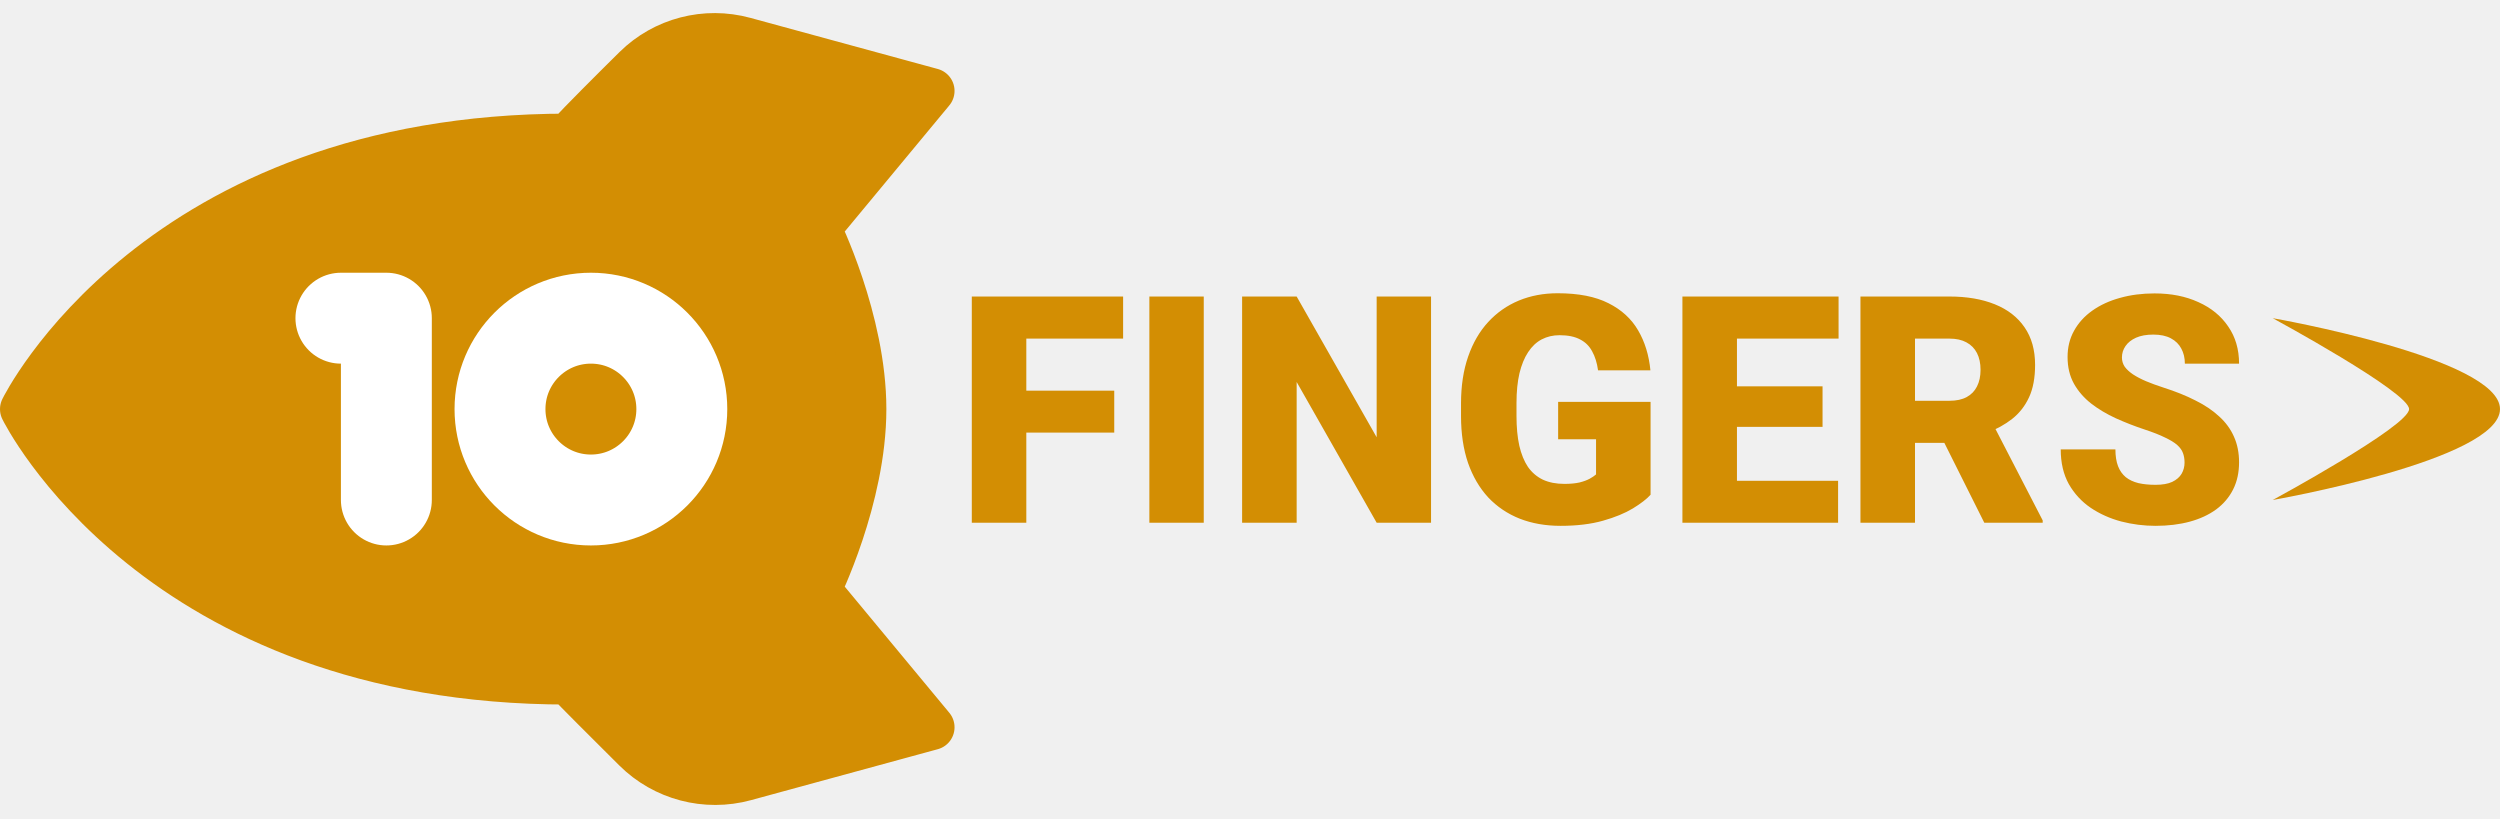
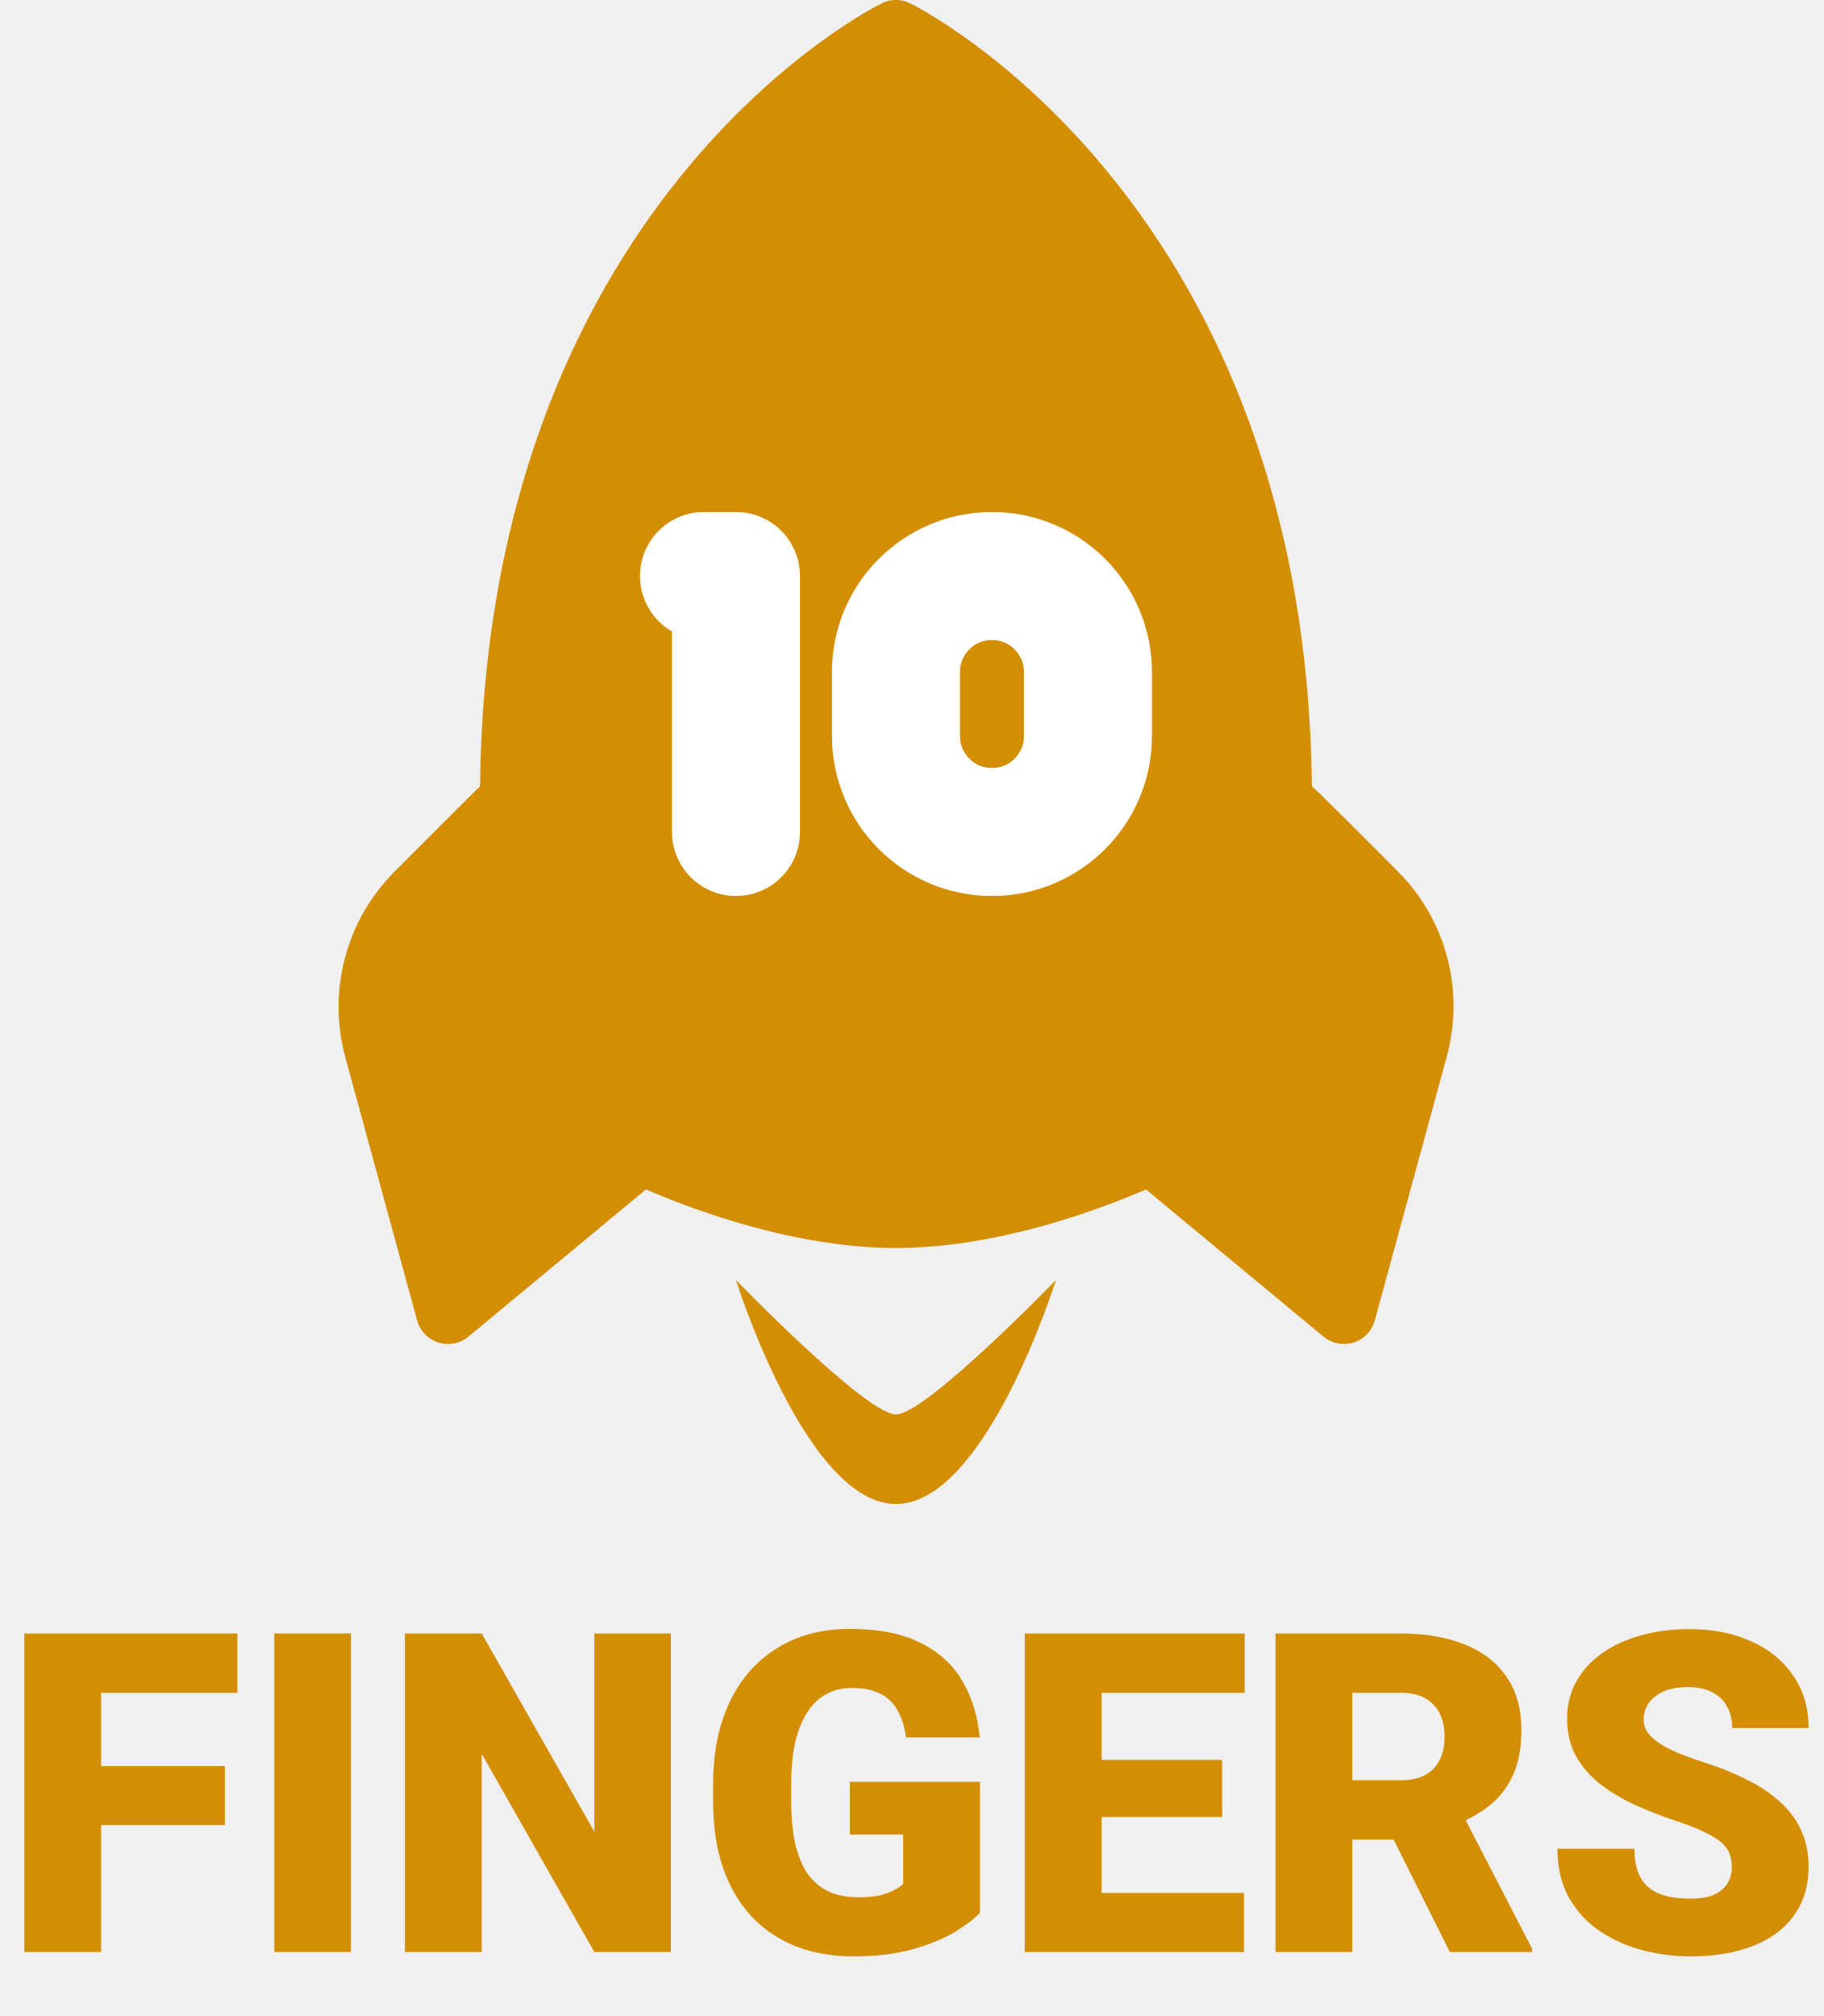
- <svg xmlns="http://www.w3.org/2000/svg" width="110" height="36" viewBox="0 0 110 36" fill="none">
-   <circle cx="25" cy="23" r="1" fill="white" />
-   <circle cx="25" cy="20" r="1" fill="white" />
-   <circle cx="25" cy="17" r="1" fill="white" />
-   <path d="M41 32L36 25.969C36 25.969 38 21.923 38 18C38 14.077 36 10.031 36 10.031L41 4L32.757 1.752C31.049 1.286 29.22 1.757 27.961 3.002C26.86 4.09 25.606 5.345 25 6C6.868 6 1 18.001 1 18.001C1 18.001 6.868 30 25 30C25.322 30.348 26.718 31.742 27.953 32.97C29.218 34.228 31.06 34.711 32.781 34.242L41 32Z" fill="#D38E03" stroke="#D38E03" stroke-width="2" stroke-linejoin="round" />
-   <path d="M30 18C30 20.209 28.209 22 26 22C23.791 22 22 20.209 22 18C22 15.791 23.791 14 26 14C28.209 14 30 15.791 30 18Z" stroke="white" stroke-width="4" />
-   <path d="M17 22V14H15" stroke="white" stroke-width="4" stroke-linecap="round" stroke-linejoin="round" />
-   <path d="M110 18C110 20.25 100 22 100 22C100 22 106 18.75 106 18C106 17.25 100 14 100 14C100 14 110 15.75 110 18Z" fill="#D38E03" />
-   <path d="M45.158 13.047V23H42.759V13.047H45.158ZM49.027 17.189V19.035H44.475V17.189H49.027ZM49.417 13.047V14.899H44.475V13.047H49.417ZM52.965 13.047V23H50.572V13.047H52.965ZM62.966 13.047V23H60.573L57.053 16.807V23H54.653V13.047H57.053L60.573 19.24V13.047H62.966ZM72.625 17.682V21.77C72.456 21.956 72.197 22.157 71.846 22.371C71.499 22.581 71.062 22.761 70.533 22.911C70.005 23.061 69.382 23.137 68.667 23.137C68.006 23.137 67.407 23.032 66.869 22.822C66.331 22.608 65.869 22.296 65.481 21.886C65.099 21.471 64.802 20.965 64.593 20.368C64.388 19.767 64.285 19.078 64.285 18.304V17.75C64.285 16.975 64.39 16.287 64.6 15.685C64.809 15.084 65.103 14.578 65.481 14.168C65.864 13.753 66.313 13.439 66.828 13.225C67.348 13.01 67.917 12.903 68.537 12.903C69.453 12.903 70.198 13.049 70.772 13.341C71.347 13.628 71.782 14.027 72.078 14.537C72.374 15.043 72.554 15.629 72.618 16.294H70.314C70.269 15.966 70.182 15.688 70.055 15.46C69.932 15.227 69.754 15.052 69.522 14.934C69.289 14.81 68.988 14.749 68.619 14.749C68.332 14.749 68.07 14.81 67.833 14.934C67.601 15.057 67.402 15.243 67.238 15.494C67.074 15.74 66.947 16.05 66.856 16.424C66.769 16.797 66.726 17.235 66.726 17.736V18.304C66.726 18.8 66.767 19.236 66.849 19.609C66.935 19.983 67.063 20.295 67.231 20.546C67.405 20.792 67.623 20.979 67.888 21.106C68.157 21.23 68.473 21.291 68.838 21.291C69.093 21.291 69.312 21.27 69.494 21.23C69.676 21.184 69.827 21.129 69.945 21.065C70.068 20.997 70.162 20.933 70.226 20.874V19.329H68.558V17.682H72.625ZM80.876 21.154V23H75.571V21.154H80.876ZM76.426 13.047V23H74.026V13.047H76.426ZM80.192 16.998V18.782H75.571V16.998H80.192ZM80.897 13.047V14.899H75.571V13.047H80.897ZM81.86 13.047H85.777C86.543 13.047 87.208 13.161 87.773 13.389C88.338 13.617 88.774 13.954 89.079 14.4C89.389 14.847 89.544 15.398 89.544 16.055C89.544 16.624 89.455 17.101 89.277 17.483C89.1 17.866 88.851 18.183 88.532 18.434C88.218 18.68 87.851 18.883 87.432 19.042L86.645 19.486H83.357L83.344 17.634H85.777C86.083 17.634 86.336 17.579 86.536 17.47C86.737 17.36 86.887 17.205 86.987 17.005C87.092 16.8 87.144 16.556 87.144 16.273C87.144 15.986 87.092 15.74 86.987 15.535C86.882 15.33 86.728 15.173 86.522 15.063C86.322 14.954 86.074 14.899 85.777 14.899H84.26V23H81.86V13.047ZM87.309 23L85.107 18.598L87.65 18.584L89.879 22.898V23H87.309ZM96.12 20.355C96.12 20.2 96.097 20.061 96.052 19.938C96.006 19.81 95.922 19.691 95.799 19.582C95.676 19.473 95.498 19.363 95.266 19.254C95.038 19.14 94.737 19.021 94.363 18.898C93.926 18.753 93.504 18.588 93.099 18.406C92.693 18.219 92.331 18.003 92.012 17.757C91.693 17.506 91.44 17.215 91.253 16.882C91.066 16.545 90.973 16.153 90.973 15.706C90.973 15.278 91.068 14.893 91.26 14.551C91.451 14.204 91.718 13.911 92.06 13.669C92.406 13.423 92.811 13.236 93.276 13.108C93.741 12.976 94.249 12.91 94.801 12.91C95.53 12.91 96.172 13.038 96.728 13.293C97.289 13.544 97.727 13.901 98.041 14.366C98.36 14.826 98.519 15.371 98.519 16H96.134C96.134 15.749 96.081 15.528 95.977 15.337C95.876 15.146 95.724 14.995 95.519 14.886C95.314 14.776 95.056 14.722 94.746 14.722C94.445 14.722 94.192 14.767 93.987 14.858C93.782 14.95 93.627 15.073 93.522 15.227C93.418 15.378 93.365 15.544 93.365 15.727C93.365 15.877 93.406 16.014 93.488 16.137C93.575 16.255 93.696 16.367 93.851 16.472C94.01 16.576 94.201 16.677 94.425 16.773C94.653 16.868 94.908 16.962 95.19 17.053C95.719 17.221 96.189 17.41 96.599 17.62C97.013 17.825 97.362 18.06 97.644 18.324C97.932 18.584 98.148 18.88 98.294 19.213C98.444 19.546 98.519 19.922 98.519 20.341C98.519 20.787 98.433 21.184 98.26 21.53C98.087 21.877 97.838 22.171 97.515 22.412C97.191 22.649 96.804 22.829 96.353 22.952C95.901 23.075 95.398 23.137 94.842 23.137C94.331 23.137 93.828 23.073 93.331 22.945C92.839 22.813 92.392 22.613 91.991 22.344C91.59 22.07 91.269 21.722 91.027 21.298C90.79 20.869 90.672 20.361 90.672 19.773H93.078C93.078 20.065 93.117 20.311 93.194 20.512C93.272 20.712 93.386 20.874 93.536 20.997C93.686 21.116 93.871 21.202 94.09 21.257C94.309 21.307 94.559 21.332 94.842 21.332C95.147 21.332 95.393 21.289 95.58 21.202C95.767 21.111 95.904 20.992 95.99 20.847C96.077 20.696 96.12 20.532 96.12 20.355Z" fill="#D38E03" />
+ <svg xmlns="http://www.w3.org/2000/svg" width="57" height="63" viewBox="0 0 57 63" fill="none">
+   <path d="M3.159 51.047V61H0.76V51.047H3.159ZM7.028 55.19V57.035H2.476V55.19H7.028ZM7.418 51.047V52.899H2.476V51.047H7.418ZM10.966 51.047V61H8.573V51.047H10.966ZM20.967 51.047V61H18.574L15.054 54.807V61H12.654V51.047H15.054L18.574 57.24V51.047H20.967ZM30.626 55.682V59.77C30.457 59.956 30.198 60.157 29.847 60.371C29.5 60.581 29.063 60.761 28.534 60.911C28.006 61.062 27.384 61.137 26.668 61.137C26.007 61.137 25.408 61.032 24.87 60.822C24.332 60.608 23.87 60.296 23.482 59.886C23.1 59.471 22.803 58.965 22.594 58.368C22.389 57.767 22.286 57.078 22.286 56.304V55.75C22.286 54.975 22.391 54.287 22.601 53.685C22.81 53.084 23.104 52.578 23.482 52.168C23.865 51.753 24.314 51.439 24.829 51.225C25.349 51.01 25.918 50.903 26.538 50.903C27.454 50.903 28.199 51.049 28.773 51.341C29.348 51.628 29.783 52.027 30.079 52.537C30.375 53.043 30.555 53.629 30.619 54.294H28.315C28.27 53.966 28.183 53.688 28.056 53.46C27.933 53.227 27.755 53.052 27.523 52.934C27.29 52.81 26.989 52.749 26.62 52.749C26.333 52.749 26.071 52.81 25.834 52.934C25.602 53.057 25.403 53.243 25.239 53.494C25.075 53.74 24.948 54.05 24.856 54.424C24.77 54.797 24.727 55.235 24.727 55.736V56.304C24.727 56.8 24.768 57.236 24.85 57.609C24.936 57.983 25.064 58.295 25.232 58.546C25.406 58.792 25.624 58.979 25.889 59.106C26.158 59.23 26.474 59.291 26.839 59.291C27.094 59.291 27.313 59.27 27.495 59.23C27.677 59.184 27.828 59.129 27.946 59.065C28.069 58.997 28.163 58.933 28.227 58.874V57.329H26.559V55.682H30.626ZM38.877 59.154V61H33.572V59.154H38.877ZM34.427 51.047V61H32.027V51.047H34.427ZM38.193 54.998V56.782H33.572V54.998H38.193ZM38.898 51.047V52.899H33.572V51.047H38.898ZM39.861 51.047H43.778C44.544 51.047 45.209 51.161 45.774 51.389C46.34 51.617 46.775 51.954 47.08 52.4C47.39 52.847 47.545 53.398 47.545 54.055C47.545 54.624 47.456 55.101 47.278 55.483C47.101 55.866 46.852 56.183 46.533 56.434C46.219 56.68 45.852 56.883 45.433 57.042L44.647 57.486H41.358L41.345 55.634H43.778C44.084 55.634 44.337 55.579 44.537 55.47C44.738 55.36 44.888 55.205 44.988 55.005C45.093 54.8 45.145 54.556 45.145 54.273C45.145 53.986 45.093 53.74 44.988 53.535C44.883 53.33 44.728 53.173 44.523 53.063C44.323 52.954 44.075 52.899 43.778 52.899H42.261V61H39.861V51.047ZM45.31 61L43.108 56.598L45.651 56.584L47.88 60.898V61H45.31ZM54.121 58.355C54.121 58.2 54.098 58.06 54.053 57.938C54.007 57.81 53.923 57.691 53.8 57.582C53.677 57.473 53.499 57.363 53.267 57.254C53.039 57.14 52.738 57.022 52.364 56.898C51.927 56.753 51.505 56.589 51.1 56.406C50.694 56.219 50.332 56.003 50.013 55.757C49.694 55.506 49.441 55.215 49.254 54.882C49.067 54.545 48.974 54.153 48.974 53.706C48.974 53.278 49.069 52.893 49.261 52.551C49.452 52.204 49.719 51.91 50.06 51.669C50.407 51.423 50.812 51.236 51.277 51.108C51.742 50.976 52.25 50.91 52.802 50.91C53.531 50.91 54.173 51.038 54.73 51.293C55.29 51.544 55.727 51.901 56.042 52.366C56.361 52.827 56.52 53.371 56.52 54H54.135C54.135 53.749 54.082 53.528 53.977 53.337C53.877 53.145 53.725 52.995 53.52 52.886C53.315 52.776 53.057 52.722 52.747 52.722C52.446 52.722 52.193 52.767 51.988 52.858C51.783 52.95 51.628 53.073 51.523 53.227C51.419 53.378 51.366 53.544 51.366 53.727C51.366 53.877 51.407 54.014 51.489 54.137C51.576 54.255 51.697 54.367 51.852 54.472C52.011 54.577 52.203 54.677 52.426 54.773C52.654 54.868 52.909 54.962 53.191 55.053C53.72 55.221 54.19 55.41 54.6 55.62C55.014 55.825 55.363 56.06 55.645 56.324C55.933 56.584 56.149 56.88 56.295 57.213C56.445 57.546 56.52 57.922 56.52 58.341C56.52 58.787 56.434 59.184 56.261 59.53C56.088 59.877 55.839 60.171 55.516 60.412C55.192 60.649 54.805 60.829 54.353 60.952C53.902 61.075 53.399 61.137 52.843 61.137C52.332 61.137 51.829 61.073 51.332 60.945C50.84 60.813 50.393 60.613 49.992 60.344C49.591 60.07 49.27 59.722 49.028 59.298C48.791 58.87 48.673 58.361 48.673 57.773H51.079C51.079 58.065 51.118 58.311 51.195 58.512C51.273 58.712 51.387 58.874 51.537 58.997C51.688 59.116 51.872 59.202 52.091 59.257C52.31 59.307 52.56 59.332 52.843 59.332C53.148 59.332 53.394 59.289 53.581 59.202C53.768 59.111 53.905 58.992 53.991 58.847C54.078 58.696 54.121 58.532 54.121 58.355Z" fill="#D38E03" />
+   <circle cx="22" cy="27" r="1" transform="rotate(90 22 27)" fill="white" />
+   <circle cx="25" cy="27" r="1" transform="rotate(90 25 27)" fill="white" />
+   <circle cx="28" cy="27" r="1" transform="rotate(90 28 27)" fill="white" />
+   <path d="M14 41L20.031 36C20.031 36 24.077 38 28 38C31.923 38 35.969 36 35.969 36L42 41L44.248 32.757C44.714 31.049 44.243 29.22 42.998 27.961C41.91 26.86 40.655 25.606 40 25C40 6.868 27.999 1 27.999 1C27.999 1 16 6.868 16 25C15.652 25.322 14.258 26.718 13.03 27.953C11.772 29.218 11.289 31.06 11.758 32.781L14 41Z" fill="#D38E03" stroke="#D38E03" stroke-width="2" stroke-linejoin="round" />
+   <path d="M28 47C25.188 47 23 40 23 40C23 40 27.062 44.2 28 44.2C28.938 44.2 33 40 33 40C33 40 30.812 47 28 47Z" fill="#D38E03" />
+   <path d="M28 23V21C28 19.343 29.343 18 31 18C32.657 18 34 19.343 34 21V23C34 24.657 32.657 26 31 26C29.343 26 28 24.657 28 23Z" stroke="white" stroke-width="4" />
+   <path d="M23 26V18H22" stroke="white" stroke-width="4" stroke-linecap="round" stroke-linejoin="round" />
</svg>
